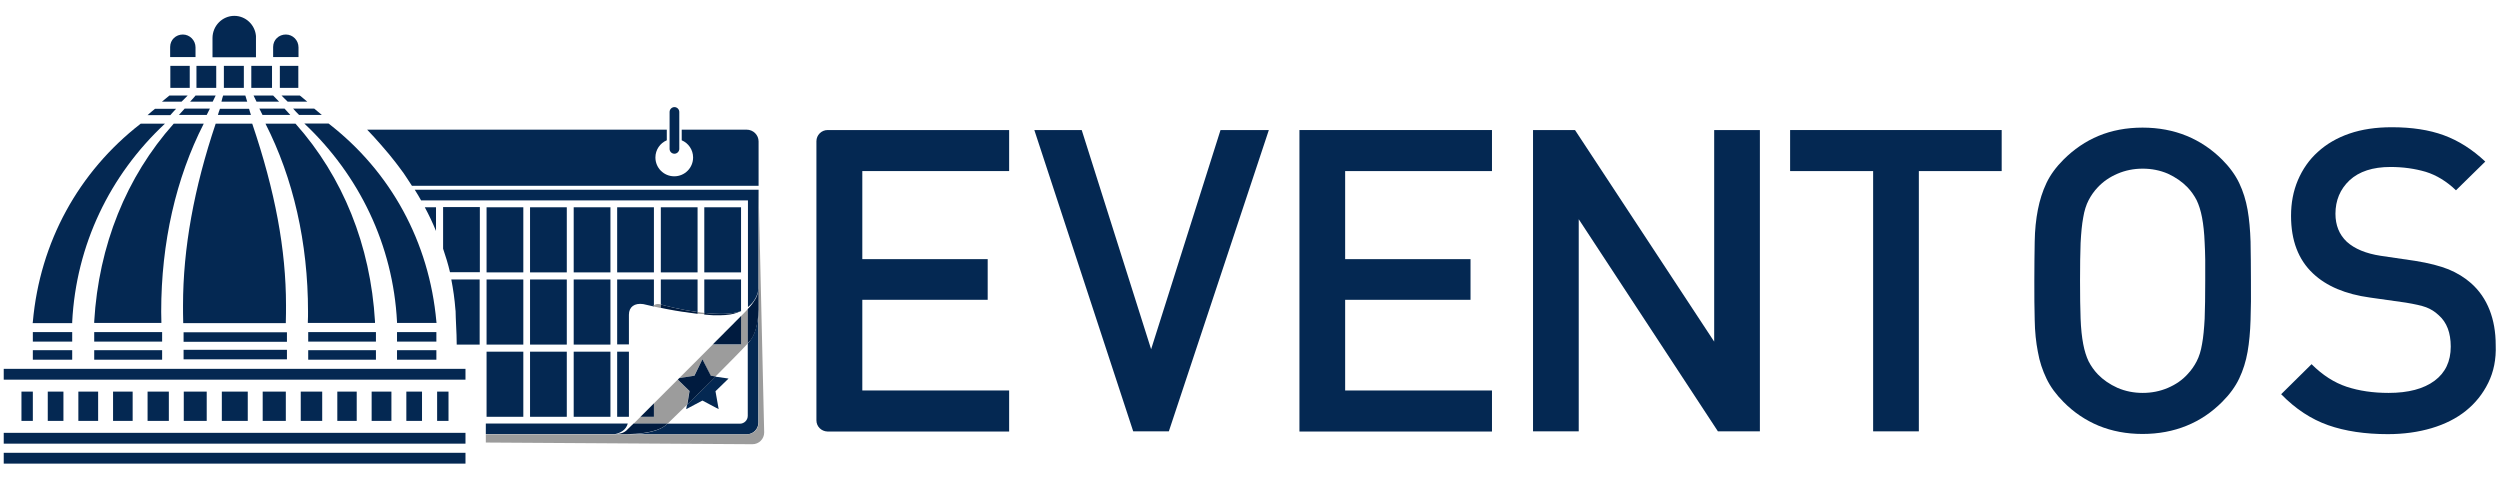
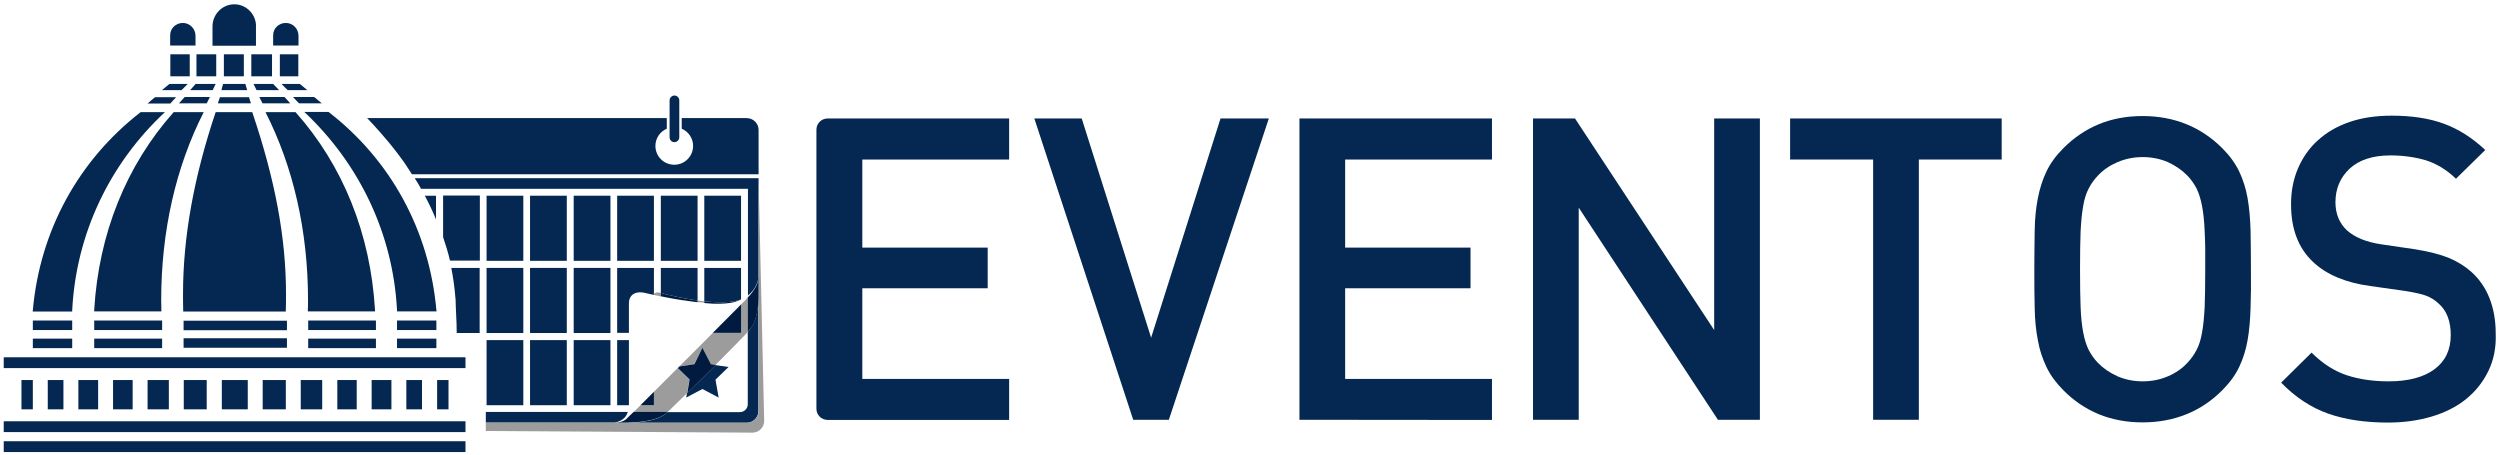
- <svg xmlns="http://www.w3.org/2000/svg" version="1.1" id="Camada_1" x="0px" y="0px" viewBox="0 0 1340 258.9" style="enable-background:new 0 0 1340 258.9;" xml:space="preserve">
+ <svg xmlns="http://www.w3.org/2000/svg" version="1.1" id="Camada_1" x="0px" y="0px" viewBox="0 0 1340 243.7" style="enable-background:new 0 0 1340 243.7;" xml:space="preserve">
  <style type="text/css">
	.st0{fill:#042852;}
	.st1{fill:#9C9C9C;}
	.st2{fill:#001B3F;}
	.st3{fill:none;}
</style>
  <g>
    <g>
      <g>
-         <path class="st0" d="M437.6,225.3V75.7c0-3.3,2.7-6,6-6h97.3v22h-78.7v47.2h67.2v21.8h-67.2v48.6h78.7v22h-97.3     C440.2,231.2,437.6,228.6,437.6,225.3z" />
-         <path class="st0" d="M626.5,231.2h-19.1L554.4,69.7h25.4L617,187.2l37.2-117.5h25.9L626.5,231.2z" />
-         <path class="st0" d="M696.5,231.2V69.7h103.2v22H721v47.2h67.2v21.8H721v48.6h78.7v22H696.5z" />
-         <path class="st0" d="M920.8,231.2l-74.6-113.7v113.7h-24.5V69.7h22.5l74.6,113.4V69.7h24.5v161.5H920.8z" />
-         <path class="st0" d="M1028.5,91.7v139.5H1004V91.7h-44.5v-22h113.4v22H1028.5z" />
-         <path class="st0" d="M1206.3,171.5c-0.2,6.3-0.7,12-1.6,17.1c-0.9,5.1-2.4,9.9-4.5,14.3c-2.1,4.4-5.1,8.5-9.1,12.5     c-5.6,5.6-11.9,9.9-19.1,12.8c-7.1,2.9-15,4.4-23.6,4.4c-8.6,0-16.4-1.5-23.5-4.4c-7-2.9-13.4-7.2-18.9-12.8     c-3.9-3.9-7-8.1-9.1-12.5c-2.1-4.4-3.7-9.1-4.6-14.3c-1-5.1-1.6-10.8-1.7-17.1c-0.2-6.3-0.2-13.3-0.2-21c0-7.7,0.1-14.7,0.2-21     c0.1-6.3,0.7-12,1.7-17.1c1-5.1,2.5-9.9,4.6-14.3c2.1-4.4,5.1-8.5,9.1-12.5c5.6-5.6,11.9-9.9,18.9-12.8c7-2.9,14.9-4.4,23.5-4.4     c8.6,0,16.5,1.5,23.6,4.4c7.1,2.9,13.5,7.2,19.1,12.8c3.9,3.9,7,8.1,9.1,12.5c2.1,4.4,3.6,9.2,4.5,14.3     c0.9,5.1,1.4,10.9,1.6,17.1c0.1,6.3,0.2,13.3,0.2,21C1206.6,158.2,1206.5,165.2,1206.3,171.5z M1181.7,130.2     c-0.2-5.4-0.7-9.9-1.4-13.6c-0.7-3.7-1.7-6.8-2.9-9.3c-1.3-2.5-2.9-4.8-4.9-6.9c-2.9-3-6.4-5.4-10.5-7.3     c-4.2-1.8-8.7-2.7-13.5-2.7c-4.8,0-9.3,0.9-13.5,2.7c-4.2,1.8-7.7,4.2-10.6,7.3c-2,2.1-3.6,4.4-4.9,6.9c-1.3,2.5-2.3,5.6-2.9,9.3     c-0.7,3.7-1.1,8.2-1.4,13.6c-0.2,5.4-0.3,12.1-0.3,20.3c0,8.2,0.1,14.9,0.3,20.3c0.2,5.4,0.7,9.9,1.4,13.6     c0.7,3.7,1.7,6.8,2.9,9.3c1.3,2.5,2.9,4.8,4.9,6.9c2.9,3,6.4,5.4,10.6,7.3c4.2,1.8,8.7,2.7,13.5,2.7c4.8,0,9.3-0.9,13.5-2.7     c4.2-1.8,7.7-4.2,10.5-7.3c2-2.1,3.6-4.4,4.9-6.9c1.3-2.5,2.3-5.6,2.9-9.3c0.7-3.7,1.1-8.2,1.4-13.6c0.2-5.4,0.3-12.1,0.3-20.3     C1182.1,142.3,1182,135.5,1181.7,130.2z" />
-         <path class="st0" d="M1333.7,205.2c-2.9,5.9-6.9,10.9-12,15c-5.1,4.1-11.3,7.2-18.4,9.3c-7.1,2.1-14.9,3.2-23.4,3.2     c-12.2,0-22.9-1.6-32-4.8c-9.1-3.2-17.5-8.7-25.2-16.6l16.3-16.1c5.9,5.9,12.2,9.9,18.8,12.1c6.7,2.2,14.1,3.3,22.5,3.3     c10.6,0,18.8-2.2,24.6-6.5c5.8-4.3,8.7-10.4,8.7-18.3c0-7.4-2.1-13-6.4-16.8c-2.1-2-4.4-3.4-6.8-4.3c-2.4-0.9-6.1-1.7-10.9-2.5     l-19.1-2.7c-13.2-1.8-23.4-6.1-30.6-12.9c-7.9-7.4-11.8-17.7-11.8-30.9c0-7,1.2-13.3,3.7-19.2c2.5-5.8,6-10.9,10.7-15.1     c4.6-4.2,10.2-7.5,16.9-9.8c6.7-2.3,14.2-3.4,22.7-3.4c10.7,0,20,1.4,27.9,4.3c7.9,2.9,15.3,7.6,22.2,14.1l-15.7,15.4     c-5-4.8-10.4-8.1-16.2-9.9c-5.8-1.7-12.1-2.6-18.9-2.6c-9.5,0-16.8,2.4-21.9,7.1c-5.1,4.8-7.6,10.8-7.6,18c0,3,0.5,5.8,1.5,8.3     c1,2.5,2.5,4.7,4.6,6.7c4.2,3.8,10.3,6.3,18.1,7.5l18.4,2.7c7.6,1.2,13.6,2.8,18.1,4.6c4.5,1.9,8.5,4.3,12,7.4     c4.4,3.9,7.7,8.7,9.9,14.3c2.2,5.6,3.3,11.9,3.3,18.8C1338,192.6,1336.6,199.3,1333.7,205.2z" />
+         <path class="st0" d="M437.6,219.1V69.5c0-3.3,2.7-6,6-6h97.3v22h-78.7v47.2h67.2v21.8h-67.2v48.6h78.7v22h-97.3     C440.2,225,437.6,222.4,437.6,219.1z" />
+         <path class="st0" d="M626.5,225h-19.1l-53-161.5h25.4L617,181l37.2-117.5h25.9L626.5,225z" />
+         <path class="st0" d="M696.5,225V63.5h103.2v22H721v47.2h67.2v21.8H721v48.6h78.7v22L696.5,225L696.5,225z" />
+         <path class="st0" d="M920.8,225l-74.6-113.7V225h-24.5V63.5h22.5l74.6,113.4V63.5h24.5V225H920.8z" />
+         <path class="st0" d="M1028.5,85.5V225H1004V85.5h-44.5v-22h113.4v22H1028.5z" />
+         <path class="st0" d="M1206.3,165.3c-0.2,6.3-0.7,12-1.6,17.1s-2.4,9.9-4.5,14.3c-2.1,4.4-5.1,8.5-9.1,12.5     c-5.6,5.6-11.9,9.9-19.1,12.8c-7.1,2.9-15,4.4-23.6,4.4s-16.4-1.5-23.5-4.4c-7-2.9-13.4-7.2-18.9-12.8c-3.9-3.9-7-8.1-9.1-12.5     s-3.7-9.1-4.6-14.3c-1-5.1-1.6-10.8-1.7-17.1c-0.2-6.3-0.2-13.3-0.2-21s0.1-14.7,0.2-21s0.7-12,1.7-17.1s2.5-9.9,4.6-14.3     s5.1-8.5,9.1-12.5c5.6-5.6,11.9-9.9,18.9-12.8c7-2.9,14.9-4.4,23.5-4.4s16.5,1.5,23.6,4.4c7.1,2.9,13.5,7.2,19.1,12.8     c3.9,3.9,7,8.1,9.1,12.5s3.6,9.2,4.5,14.3c0.9,5.1,1.4,10.9,1.6,17.1c0.1,6.3,0.2,13.3,0.2,21     C1206.6,152,1206.5,159,1206.3,165.3z M1181.7,124c-0.2-5.4-0.7-9.9-1.4-13.6c-0.7-3.7-1.7-6.8-2.9-9.3c-1.3-2.5-2.9-4.8-4.9-6.9     c-2.9-3-6.4-5.4-10.5-7.3c-4.2-1.8-8.7-2.7-13.5-2.7s-9.3,0.9-13.5,2.7c-4.2,1.8-7.7,4.2-10.6,7.3c-2,2.1-3.6,4.4-4.9,6.9     s-2.3,5.6-2.9,9.3c-0.7,3.7-1.1,8.2-1.4,13.6c-0.2,5.4-0.3,12.1-0.3,20.3s0.1,14.9,0.3,20.3c0.2,5.4,0.7,9.9,1.4,13.6     c0.7,3.7,1.7,6.8,2.9,9.3c1.3,2.5,2.9,4.8,4.9,6.9c2.9,3,6.4,5.4,10.6,7.3c4.2,1.8,8.7,2.7,13.5,2.7s9.3-0.9,13.5-2.7     s7.7-4.2,10.5-7.3c2-2.1,3.6-4.4,4.9-6.9s2.3-5.6,2.9-9.3c0.7-3.7,1.1-8.2,1.4-13.6c0.2-5.4,0.3-12.1,0.3-20.3     C1182.1,136.1,1182,129.3,1181.7,124z" />
+         <path class="st0" d="M1333.7,199c-2.9,5.9-6.9,10.9-12,15s-11.3,7.2-18.4,9.3s-14.9,3.2-23.4,3.2c-12.2,0-22.9-1.6-32-4.8     s-17.5-8.7-25.2-16.6L1239,189c5.9,5.9,12.2,9.9,18.8,12.1c6.7,2.2,14.1,3.3,22.5,3.3c10.6,0,18.8-2.2,24.6-6.5     c5.8-4.3,8.7-10.4,8.7-18.3c0-7.4-2.1-13-6.4-16.8c-2.1-2-4.4-3.4-6.8-4.3c-2.4-0.9-6.1-1.7-10.9-2.5l-19.1-2.7     c-13.2-1.8-23.4-6.1-30.6-12.9c-7.9-7.4-11.8-17.7-11.8-30.9c0-7,1.2-13.3,3.7-19.2c2.5-5.8,6-10.9,10.7-15.1     c4.6-4.2,10.2-7.5,16.9-9.8c6.7-2.3,14.2-3.4,22.7-3.4c10.7,0,20,1.4,27.9,4.3c7.9,2.9,15.3,7.6,22.2,14.1l-15.7,15.4     c-5-4.8-10.4-8.1-16.2-9.9c-5.8-1.7-12.1-2.6-18.9-2.6c-9.5,0-16.8,2.4-21.9,7.1c-5.1,4.8-7.6,10.8-7.6,18c0,3,0.5,5.8,1.5,8.3     s2.5,4.7,4.6,6.7c4.2,3.8,10.3,6.3,18.1,7.5l18.4,2.7c7.6,1.2,13.6,2.8,18.1,4.6c4.5,1.9,8.5,4.3,12,7.4     c4.4,3.9,7.7,8.7,9.9,14.3c2.2,5.6,3.3,11.9,3.3,18.8C1338,186.4,1336.6,193.1,1333.7,199z" />
      </g>
    </g>
-     <path class="st1" d="M397.2,166.7L397.2,166.7c0.2,0,0.4-0.1,0.5-0.2C397.5,166.6,397.3,166.7,397.2,166.7z" />
-     <path class="st2" d="M349.7,164.1c0.2,0.1,0.6,0.1,0.8,0.2v-0.7C350.2,163.7,349.9,163.9,349.7,164.1z" />
-     <path class="st3" d="M390.5,202.8l-7,6.8l1.7,9.6l-8.7-4.6l-8.7,4.6l0.4-2.4c-4.7,4.6-8.6,8.4-10.5,10.1h38.9   c2.3,0,4.2-1.9,4.2-4.2v-38.8c-3.1,3.4-9.9,10.3-17.3,17.7L390.5,202.8z" />
-     <path class="st0" d="M364.2,202.6l-0.9,0.9l0,0C363.5,203.2,363.8,202.9,364.2,202.6L364.2,202.6z" />
-     <path class="st0" d="M403.1,163c0.3-0.3,0.5-0.7,0.7-1C403.5,162.3,403.3,162.7,403.1,163z" />
-     <path class="st0" d="M405.7,158.5c-0.3,0.7-0.6,1.4-1,2c0.1-0.2,0.3-0.4,0.4-0.6C405.4,159.5,405.5,159,405.7,158.5z" />
-     <path class="st0" d="M400.8,165.6L400.8,165.6c0.1-0.1,0.2-0.2,0.3-0.3C401.1,165.4,401,165.5,400.8,165.6z" />
-     <path class="st0" d="M335.3,231.2c0,0,0.2-0.2,0.4-0.3C335.5,231,335.3,231.1,335.3,231.2z" />
-     <path class="st0" d="M339.6,227c-1.8,1.8-3.1,3.1-3.8,3.7C336.4,230.1,337.7,228.9,339.6,227L339.6,227z" />
-     <path class="st0" d="M331.5,232.6c-0.6,0.1-1.2,0.1-1.8,0.2h0C330.4,232.7,331,232.7,331.5,232.6z" />
+     <path class="st1" d="M397.2,160.5L397.2,160.5c0.2,0,0.4-0.1,0.5-0.2C397.5,160.4,397.3,160.5,397.2,160.5z" />
+     <path class="st2" d="M349.7,157.9c0.2,0.1,0.6,0.1,0.8,0.2v-0.7C350.2,157.5,349.9,157.7,349.7,157.9z" />
+     <path class="st3" d="M390.5,196.6l-7,6.8l1.7,9.6l-8.7-4.6l-8.7,4.6l0.4-2.4c-4.7,4.6-8.6,8.4-10.5,10.1h38.9   c2.3,0,4.2-1.9,4.2-4.2v-38.8c-3.1,3.4-9.9,10.3-17.3,17.7L390.5,196.6z" />
+     <path class="st0" d="M364.2,196.4l-0.9,0.9l0,0C363.5,197,363.8,196.7,364.2,196.4L364.2,196.4z" />
+     <path class="st0" d="M403.1,156.8c0.3-0.3,0.5-0.7,0.7-1C403.5,156.1,403.3,156.5,403.1,156.8z" />
+     <path class="st0" d="M405.7,152.3c-0.3,0.7-0.6,1.4-1,2c0.1-0.2,0.3-0.4,0.4-0.6C405.4,153.3,405.5,152.8,405.7,152.3z" />
+     <path class="st0" d="M400.8,159.4L400.8,159.4c0.1-0.1,0.2-0.2,0.3-0.3C401.1,159.2,401,159.3,400.8,159.4z" />
+     <path class="st0" d="M335.3,225c0,0,0.2-0.2,0.4-0.3C335.5,224.8,335.3,224.9,335.3,225z" />
+     <path class="st0" d="M339.6,220.8c-1.8,1.8-3.1,3.1-3.8,3.7C336.4,223.9,337.7,222.7,339.6,220.8L339.6,220.8z" />
+     <path class="st0" d="M331.5,226.4c-0.6,0.1-1.2,0.1-1.8,0.2l0,0C330.4,226.5,331,226.5,331.5,226.4z" />
    <g>
-       <rect x="234.3" y="209.9" class="st0" width="6.1" height="15.7" />
-       <rect x="11.5" y="209.9" class="st0" width="6.1" height="15.7" />
-       <rect x="2" y="242.7" class="st0" width="247.5" height="5.8" />
-       <rect x="217.8" y="209.9" class="st0" width="8.4" height="15.7" />
-       <rect x="199.2" y="209.9" class="st0" width="10.6" height="15.7" />
-       <rect x="180.8" y="209.9" class="st0" width="10.4" height="15.7" />
-       <rect x="161.2" y="209.9" class="st0" width="11.5" height="15.7" />
-       <rect x="140.8" y="209.9" class="st0" width="12.4" height="15.7" />
-       <rect x="118.9" y="209.9" class="st0" width="13.9" height="15.7" />
-       <rect x="98.5" y="209.9" class="st0" width="12.3" height="15.7" />
-       <rect x="79.1" y="209.9" class="st0" width="11.4" height="15.7" />
-       <rect x="60.6" y="209.9" class="st0" width="10.5" height="15.7" />
-       <rect x="42" y="209.9" class="st0" width="10.6" height="15.7" />
-       <rect x="25.6" y="209.9" class="st0" width="8.4" height="15.7" />
-       <rect x="2" y="232" class="st0" width="247.5" height="5.8" />
-       <rect x="2" y="197.7" class="st0" width="247.5" height="5.8" />
-       <rect x="98.4" y="187.5" class="st0" width="55.4" height="5.1" />
-       <rect x="98.4" y="178.1" class="st0" width="55.4" height="5.1" />
-       <rect x="165.2" y="178" class="st0" width="36.3" height="5.1" />
-       <rect x="165.2" y="187.7" class="st0" width="36.3" height="5.1" />
-       <rect x="212.8" y="187.7" class="st0" width="21.1" height="5.1" />
-       <rect x="212.8" y="178" class="st0" width="21.1" height="5.1" />
-       <rect x="17.6" y="178" class="st0" width="21.1" height="5.1" />
-       <rect x="17.6" y="187.7" class="st0" width="21.1" height="5.1" />
-       <path class="st0" d="M153.2,173.1l0-0.6c0.1-3,0.1-6,0.1-8.9c0-29.8-5.8-61-18.1-97.3h-19.6c-11.6,34.5-17.5,66.8-17.5,97.4    c0,2.9,0,5.7,0.1,8.9v0.6H153.2z" />
-       <path class="st0" d="M165,173.1h36l0-0.8c-2.4-40.8-17.2-77.5-42.6-106h-16.1c14.9,29.3,22.8,63.7,22.8,100.8c0,1.7,0,3.6-0.1,5.4    L165,173.1z" />
-       <path class="st0" d="M212.8,172.5l0,0.6H234l-0.1-0.7c-3.8-42.6-24.4-80.4-57.8-106.2l-13,0C192.6,93.9,210.7,131.5,212.8,172.5z" />
-       <path class="st0" d="M38.7,172.5c2.1-41.1,20.1-78.6,49.7-106.2l-13,0c-33.3,25.8-54,63.5-57.8,106.2l-0.1,0.7h21.2L38.7,172.5z" />
-       <rect x="50.5" y="178" class="st0" width="36.4" height="5.1" />
-       <rect x="50.5" y="187.7" class="st0" width="36.4" height="5.1" />
-       <path class="st0" d="M93.1,66.3c-25.4,28.5-40.2,65.2-42.6,106l0,0.8h36l0-0.6c0-1.8-0.1-3.7-0.1-5.4c0-37.1,7.9-71.6,22.8-100.8    H93.1z" />
-       <rect x="134.7" y="35.3" class="st0" width="11.1" height="11.8" />
-       <rect x="91.3" y="35.3" class="st0" width="10.4" height="11.8" />
-       <rect x="105.3" y="35.3" class="st0" width="10.6" height="11.8" />
-       <rect x="150" y="35.3" class="st0" width="9.9" height="11.8" />
-       <rect x="120" y="35.3" class="st0" width="10.7" height="11.8" />
-       <path class="st0" d="M137.2,19.3c-0.5-6-5.5-10.8-11.6-10.8c-6.4,0-11.7,5.3-11.7,11.9l0,10.3l23.3,0L137.2,19.3z" />
-       <path class="st0" d="M160,25.4c0-3.8-3-6.9-6.8-6.9c-3.7,0-6.8,2.8-6.8,6.7v5.4H160V25.4z" />
-       <path class="st0" d="M104.8,30.6v-5.2c0-3.8-3.1-6.9-6.8-6.9c-3.7,0-6.8,2.8-6.8,6.7l0,5.4H104.8z" />
-       <path class="st0" d="M118.7,54.5h13.8l-1-3.3l-11.9,0C119.3,52,119,53.2,118.7,54.5z" />
-       <path class="st0" d="M116.8,61.6l17.7,0c-0.4-1.1-0.7-2.3-1-3.3l-15.6,0C117.5,59.4,117.1,60.5,116.8,61.6z" />
-       <path class="st0" d="M135.9,51.2l1.6,3.3h12.1c-1.9-2-3.2-3.3-3.2-3.3H135.9z" />
-       <path class="st0" d="M155.6,61.6c-1-1.1-2.1-2.3-3.1-3.4h-13.5l1.7,3.4H155.6z" />
-       <path class="st0" d="M154.2,54.5l10.5,0c-2.4-2.1-4-3.3-4-3.3h-9.8C152.1,52.4,153.1,53.5,154.2,54.5z" />
-       <path class="st0" d="M160.3,61.6l12.2,0c-1.4-1.1-2.9-2.4-4.1-3.4l-11.3,0C158.1,59.4,159.3,60.6,160.3,61.6z" />
-       <path class="st0" d="M95.9,61.6l14.9,0l1.7-3.4H99C98,59.3,96.9,60.5,95.9,61.6z" />
-       <path class="st0" d="M115.6,51.2h-10.8c0,0-1,1.3-2.9,3.3H114L115.6,51.2z" />
-       <path class="st0" d="M94.4,58.3H83.1c-1.3,1-2.6,2.2-4,3.4h12.2C92.3,60.6,93.3,59.4,94.4,58.3z" />
-       <path class="st0" d="M100.6,51.2h-9.8c0,0-1.5,1.3-4,3.3h10.5C97.3,54.5,99.5,52.4,100.6,51.2z" />
-       <path class="st0" d="M400.2,69.5h-34.8v5.7c3.6,1.5,6.1,5.1,6.1,9.2c0,5.6-4.5,10.1-10.1,10.1s-10.1-4.5-10.1-10.1    c0-4.1,2.5-7.7,6.1-9.2v-5.7H196.8c1,1,1.9,2,2.9,3.1l0.4,0.4c0.6,0.6,1,1.2,1.6,1.8c1.2,1.4,2.5,2.7,3.7,4.2    c2.1,2.4,4.2,4.9,6.2,7.5c1.1,1.5,2.3,2.9,3.4,4.5c0.9,1.2,1.8,2.4,2.6,3.7c1.1,1.6,2.1,3.2,3.2,4.9h185.8V75.8    C406.6,72.3,403.7,69.5,400.2,69.5z" />
-       <path class="st0" d="M361.5,82.4c1.4,0,2.6-1.2,2.6-2.6V60c0-1.4-1.2-2.6-2.6-2.6c-1.4,0-2.6,1.2-2.6,2.6v19.8    C358.9,81.2,360,82.4,361.5,82.4z" />
-       <rect x="284.1" y="111.1" class="st0" width="19.7" height="34.9" />
-       <rect x="307.5" y="111.1" class="st0" width="19.7" height="34.9" />
-       <rect x="330.8" y="111.1" class="st0" width="19.7" height="34.9" />
-       <rect x="354.2" y="111.1" class="st0" width="19.7" height="34.9" />
-       <rect x="377.5" y="111.1" class="st0" width="19.7" height="34.9" />
-       <rect x="284.1" y="188.5" class="st0" width="19.7" height="34.9" />
-       <rect x="307.5" y="188.5" class="st0" width="19.7" height="34.9" />
-       <path class="st0" d="M227.7,111.1c2.2,4.1,4.2,8.3,6,12.7v-12.7H227.7z" />
-       <path class="st0" d="M237.5,133.3c1.4,4.1,2.7,8.3,3.7,12.6h16v-34.9h-19.7V133.3z" />
-       <rect x="260.8" y="111.1" class="st0" width="19.7" height="34.9" />
-       <path class="st0" d="M244.1,165.9c0,0.3,0.1,0.5,0.1,0.8l0.1,3.7c0.4,7.5,0.5,12.1,0.5,14.3h12.3v-34.9h-15.2    C242.9,155,243.7,160.4,244.1,165.9z" />
-       <rect x="260.8" y="149.8" class="st0" width="19.7" height="34.9" />
-       <rect x="284.1" y="149.8" class="st0" width="19.7" height="34.9" />
-       <rect x="307.5" y="149.8" class="st0" width="19.7" height="34.9" />
-       <rect x="260.8" y="188.5" class="st0" width="19.7" height="34.9" />
-       <rect x="330.8" y="188.5" class="st0" width="6.3" height="34.9" />
-       <path class="st0" d="M330.8,184.6h6.3v-15.9c0-4.2,3-6.4,7.7-5.7c0,0,2.2,0.5,5.7,1.3v0c-0.3-0.1-0.6-0.1-0.8-0.2    c0.2-0.2,0.5-0.3,0.8-0.5v-13.8h-19.7V184.6z" />
-       <path class="st0" d="M377.5,167.7c7.4,0.8,14.8,0.9,19.7-1v-16.9h-19.7V167.7z" />
-       <path class="st0" d="M354.2,163.2c2.4,0.7,10.6,2.8,19.7,4.1v-17.5h-19.7V163.2z" />
-       <path class="st0" d="M367.8,219.3l8.7-4.6l8.7,4.6l-1.7-9.6l7-6.8l-7-1c-5.2,5.2-10.6,10.6-15.3,15.1L367.8,219.3z" />
-       <path class="st0" d="M225.7,107.4h175.2v57.2c3.8-3,5.1-6.7,5.5-8.8c-0.1,0.9-0.3,1.8-0.6,2.6c0.5-1.3,0.8-2.5,0.8-3.9    c0,1,0,2.9,0,5c0,0,0,0.1,0,0.1v-57.9H222.3C223.5,103.5,224.6,105.5,225.7,107.4z" />
-       <path class="st0" d="M260.4,227v5.7h69.1c0,0,0.1,0,0.1,0v0c3.1-0.7,5.9-2.2,6.9-5.7H260.4z" />
-       <path class="st0" d="M400.8,184.1v38.8c0,2.3-1.9,4.2-4.2,4.2h-38.9c-0.6,0.5-1,0.9-1.2,1.1c-5.2,4-15.3,4.6-20.3,4.6h64    c3.5,0,6.3-2.8,6.3-6.3V166c-0.2,5.2-1,11.9-4.1,16.1C402.2,182.5,401.6,183.2,400.8,184.1z" />
+       <rect x="234.3" y="203.7" class="st0" width="6.1" height="15.7" />
+       <rect x="11.5" y="203.7" class="st0" width="6.1" height="15.7" />
+       <rect x="2" y="236.5" class="st0" width="247.5" height="5.8" />
+       <rect x="217.8" y="203.7" class="st0" width="8.4" height="15.7" />
+       <rect x="199.2" y="203.7" class="st0" width="10.6" height="15.7" />
+       <rect x="180.8" y="203.7" class="st0" width="10.4" height="15.7" />
+       <rect x="161.2" y="203.7" class="st0" width="11.5" height="15.7" />
+       <rect x="140.8" y="203.7" class="st0" width="12.4" height="15.7" />
+       <rect x="118.9" y="203.7" class="st0" width="13.9" height="15.7" />
+       <rect x="98.5" y="203.7" class="st0" width="12.3" height="15.7" />
+       <rect x="79.1" y="203.7" class="st0" width="11.4" height="15.7" />
+       <rect x="60.6" y="203.7" class="st0" width="10.5" height="15.7" />
+       <rect x="42" y="203.7" class="st0" width="10.6" height="15.7" />
+       <rect x="25.6" y="203.7" class="st0" width="8.4" height="15.7" />
+       <rect x="2" y="225.8" class="st0" width="247.5" height="5.8" />
+       <rect x="2" y="191.5" class="st0" width="247.5" height="5.8" />
+       <rect x="98.4" y="181.3" class="st0" width="55.4" height="5.1" />
+       <rect x="98.4" y="171.9" class="st0" width="55.4" height="5.1" />
+       <rect x="165.2" y="171.8" class="st0" width="36.3" height="5.1" />
+       <rect x="165.2" y="181.5" class="st0" width="36.3" height="5.1" />
+       <rect x="212.8" y="181.5" class="st0" width="21.1" height="5.1" />
+       <rect x="212.8" y="171.8" class="st0" width="21.1" height="5.1" />
+       <rect x="17.6" y="171.8" class="st0" width="21.1" height="5.1" />
+       <rect x="17.6" y="181.5" class="st0" width="21.1" height="5.1" />
+       <path class="st0" d="M153.2,166.9v-0.6c0.1-3,0.1-6,0.1-8.9c0-29.8-5.8-61-18.1-97.3h-19.6c-11.6,34.5-17.5,66.8-17.5,97.4    c0,2.9,0,5.7,0.1,8.9v0.6h55V166.9z" />
+       <path class="st0" d="M165,166.9h36v-0.8c-2.4-40.8-17.2-77.5-42.6-106h-16.1c14.9,29.3,22.8,63.7,22.8,100.8c0,1.7,0,3.6-0.1,5.4    L165,166.9z" />
+       <path class="st0" d="M212.8,166.3v0.6H234l-0.1-0.7c-3.8-42.6-24.4-80.4-57.8-106.2h-13C192.6,87.7,210.7,125.3,212.8,166.3z" />
+       <path class="st0" d="M38.7,166.3c2.1-41.1,20.1-78.6,49.7-106.2h-13c-33.3,25.8-54,63.5-57.8,106.2l-0.1,0.7h21.2L38.7,166.3z" />
+       <rect x="50.5" y="171.8" class="st0" width="36.4" height="5.1" />
+       <rect x="50.5" y="181.5" class="st0" width="36.4" height="5.1" />
+       <path class="st0" d="M93.1,60.1c-25.4,28.5-40.2,65.2-42.6,106v0.8h36v-0.6c0-1.8-0.1-3.7-0.1-5.4c0-37.1,7.9-71.6,22.8-100.8    H93.1z" />
+       <rect x="134.7" y="29.1" class="st0" width="11.1" height="11.8" />
+       <rect x="91.3" y="29.1" class="st0" width="10.4" height="11.8" />
+       <rect x="105.3" y="29.1" class="st0" width="10.6" height="11.8" />
+       <rect x="150" y="29.1" class="st0" width="9.9" height="11.8" />
+       <rect x="120" y="29.1" class="st0" width="10.7" height="11.8" />
+       <path class="st0" d="M137.2,13.1c-0.5-6-5.5-10.8-11.6-10.8c-6.4,0-11.7,5.3-11.7,11.9v10.3h23.3V13.1z" />
+       <path class="st0" d="M160,19.2c0-3.8-3-6.9-6.8-6.9c-3.7,0-6.8,2.8-6.8,6.7v5.4H160V19.2z" />
+       <path class="st0" d="M104.8,24.4v-5.2c0-3.8-3.1-6.9-6.8-6.9c-3.7,0-6.8,2.8-6.8,6.7v5.4H104.8z" />
+       <path class="st0" d="M118.7,48.3h13.8l-1-3.3h-11.9C119.3,45.8,119,47,118.7,48.3z" />
+       <path class="st0" d="M116.8,55.4h17.7c-0.4-1.1-0.7-2.3-1-3.3h-15.6C117.5,53.2,117.1,54.3,116.8,55.4z" />
+       <path class="st0" d="M135.9,45l1.6,3.3h12.1c-1.9-2-3.2-3.3-3.2-3.3H135.9z" />
+       <path class="st0" d="M155.6,55.4c-1-1.1-2.1-2.3-3.1-3.4H139l1.7,3.4H155.6z" />
+       <path class="st0" d="M154.2,48.3h10.5c-2.4-2.1-4-3.3-4-3.3h-9.8C152.1,46.2,153.1,47.3,154.2,48.3z" />
+       <path class="st0" d="M160.3,55.4h12.2c-1.4-1.1-2.9-2.4-4.1-3.4h-11.3C158.1,53.2,159.3,54.4,160.3,55.4z" />
+       <path class="st0" d="M95.9,55.4h14.9l1.7-3.4H99C98,53.1,96.9,54.3,95.9,55.4z" />
+       <path class="st0" d="M115.6,45h-10.8c0,0-1,1.3-2.9,3.3H114L115.6,45z" />
+       <path class="st0" d="M94.4,52.1H83.1c-1.3,1-2.6,2.2-4,3.4h12.2C92.3,54.4,93.3,53.2,94.4,52.1z" />
+       <path class="st0" d="M100.6,45h-9.8c0,0-1.5,1.3-4,3.3h10.5C97.3,48.3,99.5,46.2,100.6,45z" />
+       <path class="st0" d="M400.2,63.3h-34.8V69c3.6,1.5,6.1,5.1,6.1,9.2c0,5.6-4.5,10.1-10.1,10.1s-10.1-4.5-10.1-10.1    c0-4.1,2.5-7.7,6.1-9.2v-5.7H196.8c1,1,1.9,2,2.9,3.1l0.4,0.4c0.6,0.6,1,1.2,1.6,1.8c1.2,1.4,2.5,2.7,3.7,4.2    c2.1,2.4,4.2,4.9,6.2,7.5c1.1,1.5,2.3,2.9,3.4,4.5c0.9,1.2,1.8,2.4,2.6,3.7c1.1,1.6,2.1,3.2,3.2,4.9h185.8V69.6    C406.6,66.1,403.7,63.3,400.2,63.3z" />
+       <path class="st0" d="M361.5,76.2c1.4,0,2.6-1.2,2.6-2.6V53.8c0-1.4-1.2-2.6-2.6-2.6s-2.6,1.2-2.6,2.6v19.8    C358.9,75,360,76.2,361.5,76.2z" />
+       <rect x="284.1" y="104.9" class="st0" width="19.7" height="34.9" />
+       <rect x="307.5" y="104.9" class="st0" width="19.7" height="34.9" />
+       <rect x="330.8" y="104.9" class="st0" width="19.7" height="34.9" />
+       <rect x="354.2" y="104.9" class="st0" width="19.7" height="34.9" />
+       <rect x="377.5" y="104.9" class="st0" width="19.7" height="34.9" />
+       <rect x="284.1" y="182.3" class="st0" width="19.7" height="34.9" />
+       <rect x="307.5" y="182.3" class="st0" width="19.7" height="34.9" />
+       <path class="st0" d="M227.7,104.9c2.2,4.1,4.2,8.3,6,12.7v-12.7H227.7z" />
+       <path class="st0" d="M237.5,127.1c1.4,4.1,2.7,8.3,3.7,12.6h16v-34.9h-19.7L237.5,127.1L237.5,127.1z" />
+       <rect x="260.8" y="104.9" class="st0" width="19.7" height="34.9" />
+       <path class="st0" d="M244.1,159.7c0,0.3,0.1,0.5,0.1,0.8l0.1,3.7c0.4,7.5,0.5,12.1,0.5,14.3h12.3v-34.9h-15.2    C242.9,148.8,243.7,154.2,244.1,159.7z" />
+       <rect x="260.8" y="143.6" class="st0" width="19.7" height="34.9" />
+       <rect x="284.1" y="143.6" class="st0" width="19.7" height="34.9" />
+       <rect x="307.5" y="143.6" class="st0" width="19.7" height="34.9" />
+       <rect x="260.8" y="182.3" class="st0" width="19.7" height="34.9" />
+       <rect x="330.8" y="182.3" class="st0" width="6.3" height="34.9" />
+       <path class="st0" d="M330.8,178.4h6.3v-15.9c0-4.2,3-6.4,7.7-5.7c0,0,2.2,0.5,5.7,1.3l0,0c-0.3-0.1-0.6-0.1-0.8-0.2    c0.2-0.2,0.5-0.3,0.8-0.5v-13.8h-19.7V178.4z" />
+       <path class="st0" d="M377.5,161.5c7.4,0.8,14.8,0.9,19.7-1v-16.9h-19.7V161.5z" />
+       <path class="st0" d="M354.2,157c2.4,0.7,10.6,2.8,19.7,4.1v-17.5h-19.7V157z" />
+       <path class="st0" d="M367.8,213.1l8.7-4.6l8.7,4.6l-1.7-9.6l7-6.8l-7-1c-5.2,5.2-10.6,10.6-15.3,15.1L367.8,213.1z" />
+       <path class="st0" d="M225.7,101.2h175.2v57.2c3.8-3,5.1-6.7,5.5-8.8c-0.1,0.9-0.3,1.8-0.6,2.6c0.5-1.3,0.8-2.5,0.8-3.9    c0,1,0,2.9,0,5v0.1V95.5H222.3C223.5,97.3,224.6,99.3,225.7,101.2z" />
+       <path class="st0" d="M260.4,220.8v5.7h69.1h0.1l0,0c3.1-0.7,5.9-2.2,6.9-5.7H260.4z" />
+       <path class="st0" d="M400.8,177.9v38.8c0,2.3-1.9,4.2-4.2,4.2h-38.9c-0.6,0.5-1,0.9-1.2,1.1c-5.2,4-15.3,4.6-20.3,4.6h64    c3.5,0,6.3-2.8,6.3-6.3v-60.5c-0.2,5.2-1,11.9-4.1,16.1C402.2,176.3,401.6,177,400.8,177.9z" />
    </g>
-     <path class="st0" d="M350.5,216.2c-2.7,2.7-5.1,5.1-7.2,7.2h0C345.4,221.3,347.8,218.9,350.5,216.2L350.5,216.2z" />
-     <path class="st0" d="M397.2,169.4c-3.5,3.5-8.9,9-15.2,15.3h0.1C388.3,178.4,393.7,172.9,397.2,169.4L397.2,169.4z" />
-     <path class="st1" d="M406.6,159.5v6.5C406.7,163.1,406.6,160.7,406.6,159.5z" />
-     <path class="st1" d="M405.7,158.5c0-0.1,0.1-0.1,0.1-0.2C405.7,158.4,405.7,158.5,405.7,158.5z" />
-     <path class="st1" d="M335.7,230.8C335.7,230.8,335.7,230.8,335.7,230.8C335.7,230.8,335.7,230.8,335.7,230.8z" />
-     <path class="st1" d="M329.3,232.8c1.3,0,3,0,4.9,0c0.5,0,1.2,0,2,0h-6.6C329.5,232.8,329.4,232.8,329.3,232.8z" />
-     <path class="st1" d="M401.1,165.4c0.7-0.7,1.4-1.5,2-2.3C402.5,163.8,401.8,164.6,401.1,165.4z" />
-     <path class="st1" d="M403.8,162c0.3-0.5,0.6-0.9,0.9-1.4C404.4,161.1,404.1,161.5,403.8,162z" />
+     <path class="st0" d="M350.5,210c-2.7,2.7-5.1,5.1-7.2,7.2l0,0C345.4,215.1,347.8,212.7,350.5,210L350.5,210z" />
+     <path class="st0" d="M397.2,163.2c-3.5,3.5-8.9,9-15.2,15.3h0.1C388.3,172.2,393.7,166.7,397.2,163.2L397.2,163.2z" />
+     <path class="st1" d="M406.6,153.3v6.5C406.7,156.9,406.6,154.5,406.6,153.3z" />
+     <path class="st1" d="M405.7,152.3c0-0.1,0.1-0.1,0.1-0.2C405.7,152.2,405.7,152.3,405.7,152.3z" />
+     <path class="st1" d="M335.7,224.6L335.7,224.6L335.7,224.6z" />
+     <path class="st1" d="M329.3,226.6c1.3,0,3,0,4.9,0c0.5,0,1.2,0,2,0h-6.6C329.5,226.6,329.4,226.6,329.3,226.6z" />
+     <path class="st1" d="M401.1,159.2c0.7-0.7,1.4-1.5,2-2.3C402.5,157.6,401.8,158.4,401.1,159.2z" />
+     <path class="st1" d="M403.8,155.8c0.3-0.5,0.6-0.9,0.9-1.4C404.4,154.9,404.1,155.3,403.8,155.8z" />
    <g>
-       <path class="st1" d="M406.6,101.7v124.8c0,3.5-2.8,6.3-6.3,6.3H260.4v4.4l142.9,0.9c3.5,0,6.3-2.8,6.3-6.3L406.6,101.7z" />
-       <path class="st1" d="M354.2,163.2c-0.5-0.1-0.8-0.2-0.8-0.2c-1.2-0.2-2.1,0.1-2.9,0.6v0.7c1.1,0.2,2.4,0.5,3.7,0.8V163.2z" />
-       <path class="st1" d="M357,165.6c-1-0.2-1.9-0.4-2.9-0.6v0C355.1,165.2,356,165.4,357,165.6z" />
-       <path class="st1" d="M377.5,167.7c-1.2-0.1-2.5-0.3-3.7-0.5v0.9c1.3,0.1,2.5,0.2,3.7,0.3V167.7z" />
-       <path class="st1" d="M379.7,168.7c-0.7-0.1-1.5-0.1-2.2-0.2v0.1C378.3,168.7,379,168.7,379.7,168.7z" />
-       <path class="st1" d="M368.3,216.9l1.2-7.3l-6.3-6.1c-4.5,4.5-8.8,8.8-12.7,12.7v7.2h-7.2c-1.4,1.4-2.6,2.6-3.7,3.7h18.2    C359.7,225.3,363.5,221.5,368.3,216.9z" />
-       <path class="st1" d="M376.5,192.6l4.3,8.8l2.7,0.4c7.4-7.4,14.2-14.3,17.3-17.7v-18.4c-0.5,0.6-1.8,1.9-3.7,3.8v15.2H382    c-5.6,5.6-11.8,11.9-17.9,17.9l8-1.2L376.5,192.6z" />
+       <path class="st1" d="M406.6,95.5v124.8c0,3.5-2.8,6.3-6.3,6.3H260.4v4.4l142.9,0.9c3.5,0,6.3-2.8,6.3-6.3L406.6,95.5z" />
+       <path class="st1" d="M354.2,157c-0.5-0.1-0.8-0.2-0.8-0.2c-1.2-0.2-2.1,0.1-2.9,0.6v0.7c1.1,0.2,2.4,0.5,3.7,0.8L354.2,157    L354.2,157z" />
+       <path class="st1" d="M357,159.4c-1-0.2-1.9-0.4-2.9-0.6l0,0C355.1,159,356,159.2,357,159.4z" />
+       <path class="st1" d="M377.5,161.5c-1.2-0.1-2.5-0.3-3.7-0.5v0.9c1.3,0.1,2.5,0.2,3.7,0.3V161.5z" />
+       <path class="st1" d="M379.7,162.5c-0.7-0.1-1.5-0.1-2.2-0.2v0.1C378.3,162.5,379,162.5,379.7,162.5z" />
+       <path class="st1" d="M368.3,210.7l1.2-7.3l-6.3-6.1c-4.5,4.5-8.8,8.8-12.7,12.7v7.2h-7.2c-1.4,1.4-2.6,2.6-3.7,3.7h18.2    C359.7,219.1,363.5,215.3,368.3,210.7z" />
+       <path class="st1" d="M376.5,186.4l4.3,8.8l2.7,0.4c7.4-7.4,14.2-14.3,17.3-17.7v-18.4c-0.5,0.6-1.8,1.9-3.7,3.8v15.2H382    c-5.6,5.6-11.8,11.9-17.9,17.9l8-1.2L376.5,186.4z" />
    </g>
    <g>
-       <path class="st2" d="M377.5,167.7v0.9c0.8,0.1,1.5,0.1,2.2,0.2c1,0.1,2,0.1,2.9,0.2c0.7,0,1.4,0,2.1,0c1.1,0,2.1,0,3-0.1    c0.5,0,1.1,0,1.6-0.1c1.4-0.1,2.8-0.3,3.9-0.6c1.2-0.3,2.2-0.7,3.1-1.1c0.3-0.1,0.5-0.2,0.7-0.3v-0.1    C392.3,168.6,384.9,168.5,377.5,167.7z" />
-       <path class="st2" d="M367.4,167.3c0.7,0.1,1.3,0.2,2,0.3c1.2,0.2,2.4,0.3,3.7,0.5c0.3,0,0.5,0.1,0.8,0.1v-0.9    c-9.1-1.3-17.2-3.4-19.7-4.1v1.8c0.9,0.2,1.9,0.4,2.9,0.6c0.5,0.1,1,0.2,1.6,0.3c1.1,0.2,2.2,0.4,3.3,0.6c0.6,0.1,1.3,0.2,1.9,0.3    C365,167,366.2,167.2,367.4,167.3z" />
-       <path class="st2" d="M376.5,192.6l-4.3,8.8l-8,1.2c-0.3,0.3-0.6,0.6-0.9,0.9l6.3,6.1l-1.2,7.3c4.7-4.6,10.1-9.9,15.3-15.1    l-2.7-0.4L376.5,192.6z" />
-       <path class="st2" d="M406.6,159.5c0-2.2,0-4,0-5c-0.1,1.4-0.3,2.6-0.8,3.9c0,0.1-0.1,0.1-0.1,0.2c-0.2,0.5-0.3,0.9-0.6,1.4    c-0.1,0.2-0.3,0.4-0.4,0.6c-0.3,0.5-0.6,0.9-0.9,1.4c-0.2,0.3-0.4,0.7-0.7,1c-0.6,0.8-1.3,1.6-2,2.3c0,0.1-0.2,0.2-0.3,0.3v18.4    c0.8-0.8,1.4-1.6,1.7-1.9c3.1-4.2,3.9-10.9,4.1-16.1L406.6,159.5C406.6,159.5,406.6,159.5,406.6,159.5z" />
-       <path class="st2" d="M335.8,230.7C335.7,230.8,335.7,230.8,335.8,230.7c-0.3,0.3-0.4,0.4-0.5,0.4c-0.9,0.7-2.1,1.2-3.7,1.4    c-0.6,0.1-1.2,0.1-1.8,0.2h0c-0.1,0-0.1,0-0.1,0h6.6c5-0.1,15.1-0.6,20.3-4.6c0.2-0.2,0.6-0.6,1.2-1.1h-18.2    C337.7,228.9,336.4,230.1,335.8,230.7z" />
-       <path class="st2" d="M350.5,216.2c-2.7,2.7-5.1,5.1-7.2,7.2h7.2V216.2z" />
-       <path class="st2" d="M397.2,184.6v-15.2c-3.5,3.5-8.9,9-15.1,15.2H397.2z" />
+       <path class="st2" d="M377.5,161.5v0.9c0.8,0.1,1.5,0.1,2.2,0.2c1,0.1,2,0.1,2.9,0.2c0.7,0,1.4,0,2.1,0c1.1,0,2.1,0,3-0.1    c0.5,0,1.1,0,1.6-0.1c1.4-0.1,2.8-0.3,3.9-0.6c1.2-0.3,2.2-0.7,3.1-1.1c0.3-0.1,0.5-0.2,0.7-0.3v-0.1    C392.3,162.4,384.9,162.3,377.5,161.5z" />
+       <path class="st2" d="M367.4,161.1c0.7,0.1,1.3,0.2,2,0.3c1.2,0.2,2.4,0.3,3.7,0.5c0.3,0,0.5,0.1,0.8,0.1v-0.9    c-9.1-1.3-17.2-3.4-19.7-4.1v1.8c0.9,0.2,1.9,0.4,2.9,0.6c0.5,0.1,1,0.2,1.6,0.3c1.1,0.2,2.2,0.4,3.3,0.6c0.6,0.1,1.3,0.2,1.9,0.3    C365,160.8,366.2,161,367.4,161.1z" />
+       <path class="st2" d="M376.5,186.4l-4.3,8.8l-8,1.2c-0.3,0.3-0.6,0.6-0.9,0.9l6.3,6.1l-1.2,7.3c4.7-4.6,10.1-9.9,15.3-15.1    l-2.7-0.4L376.5,186.4z" />
+       <path class="st2" d="M406.6,153.3c0-2.2,0-4,0-5c-0.1,1.4-0.3,2.6-0.8,3.9c0,0.1-0.1,0.1-0.1,0.2c-0.2,0.5-0.3,0.9-0.6,1.4    c-0.1,0.2-0.3,0.4-0.4,0.6c-0.3,0.5-0.6,0.9-0.9,1.4c-0.2,0.3-0.4,0.7-0.7,1c-0.6,0.8-1.3,1.6-2,2.3c0,0.1-0.2,0.2-0.3,0.3v18.4    c0.8-0.8,1.4-1.6,1.7-1.9c3.1-4.2,3.9-10.9,4.1-16.1L406.6,153.3L406.6,153.3z" />
+       <path class="st2" d="M335.8,224.5C335.7,224.6,335.7,224.6,335.8,224.5c-0.3,0.3-0.4,0.4-0.5,0.4c-0.9,0.7-2.1,1.2-3.7,1.4    c-0.6,0.1-1.2,0.1-1.8,0.2l0,0c-0.1,0-0.1,0-0.1,0h6.6c5-0.1,15.1-0.6,20.3-4.6c0.2-0.2,0.6-0.6,1.2-1.1h-18.2    C337.7,222.7,336.4,223.9,335.8,224.5z" />
+       <path class="st2" d="M350.5,210c-2.7,2.7-5.1,5.1-7.2,7.2h7.2V210z" />
+       <path class="st2" d="M397.2,178.4v-15.2c-3.5,3.5-8.9,9-15.1,15.2H397.2z" />
    </g>
  </g>
</svg>
